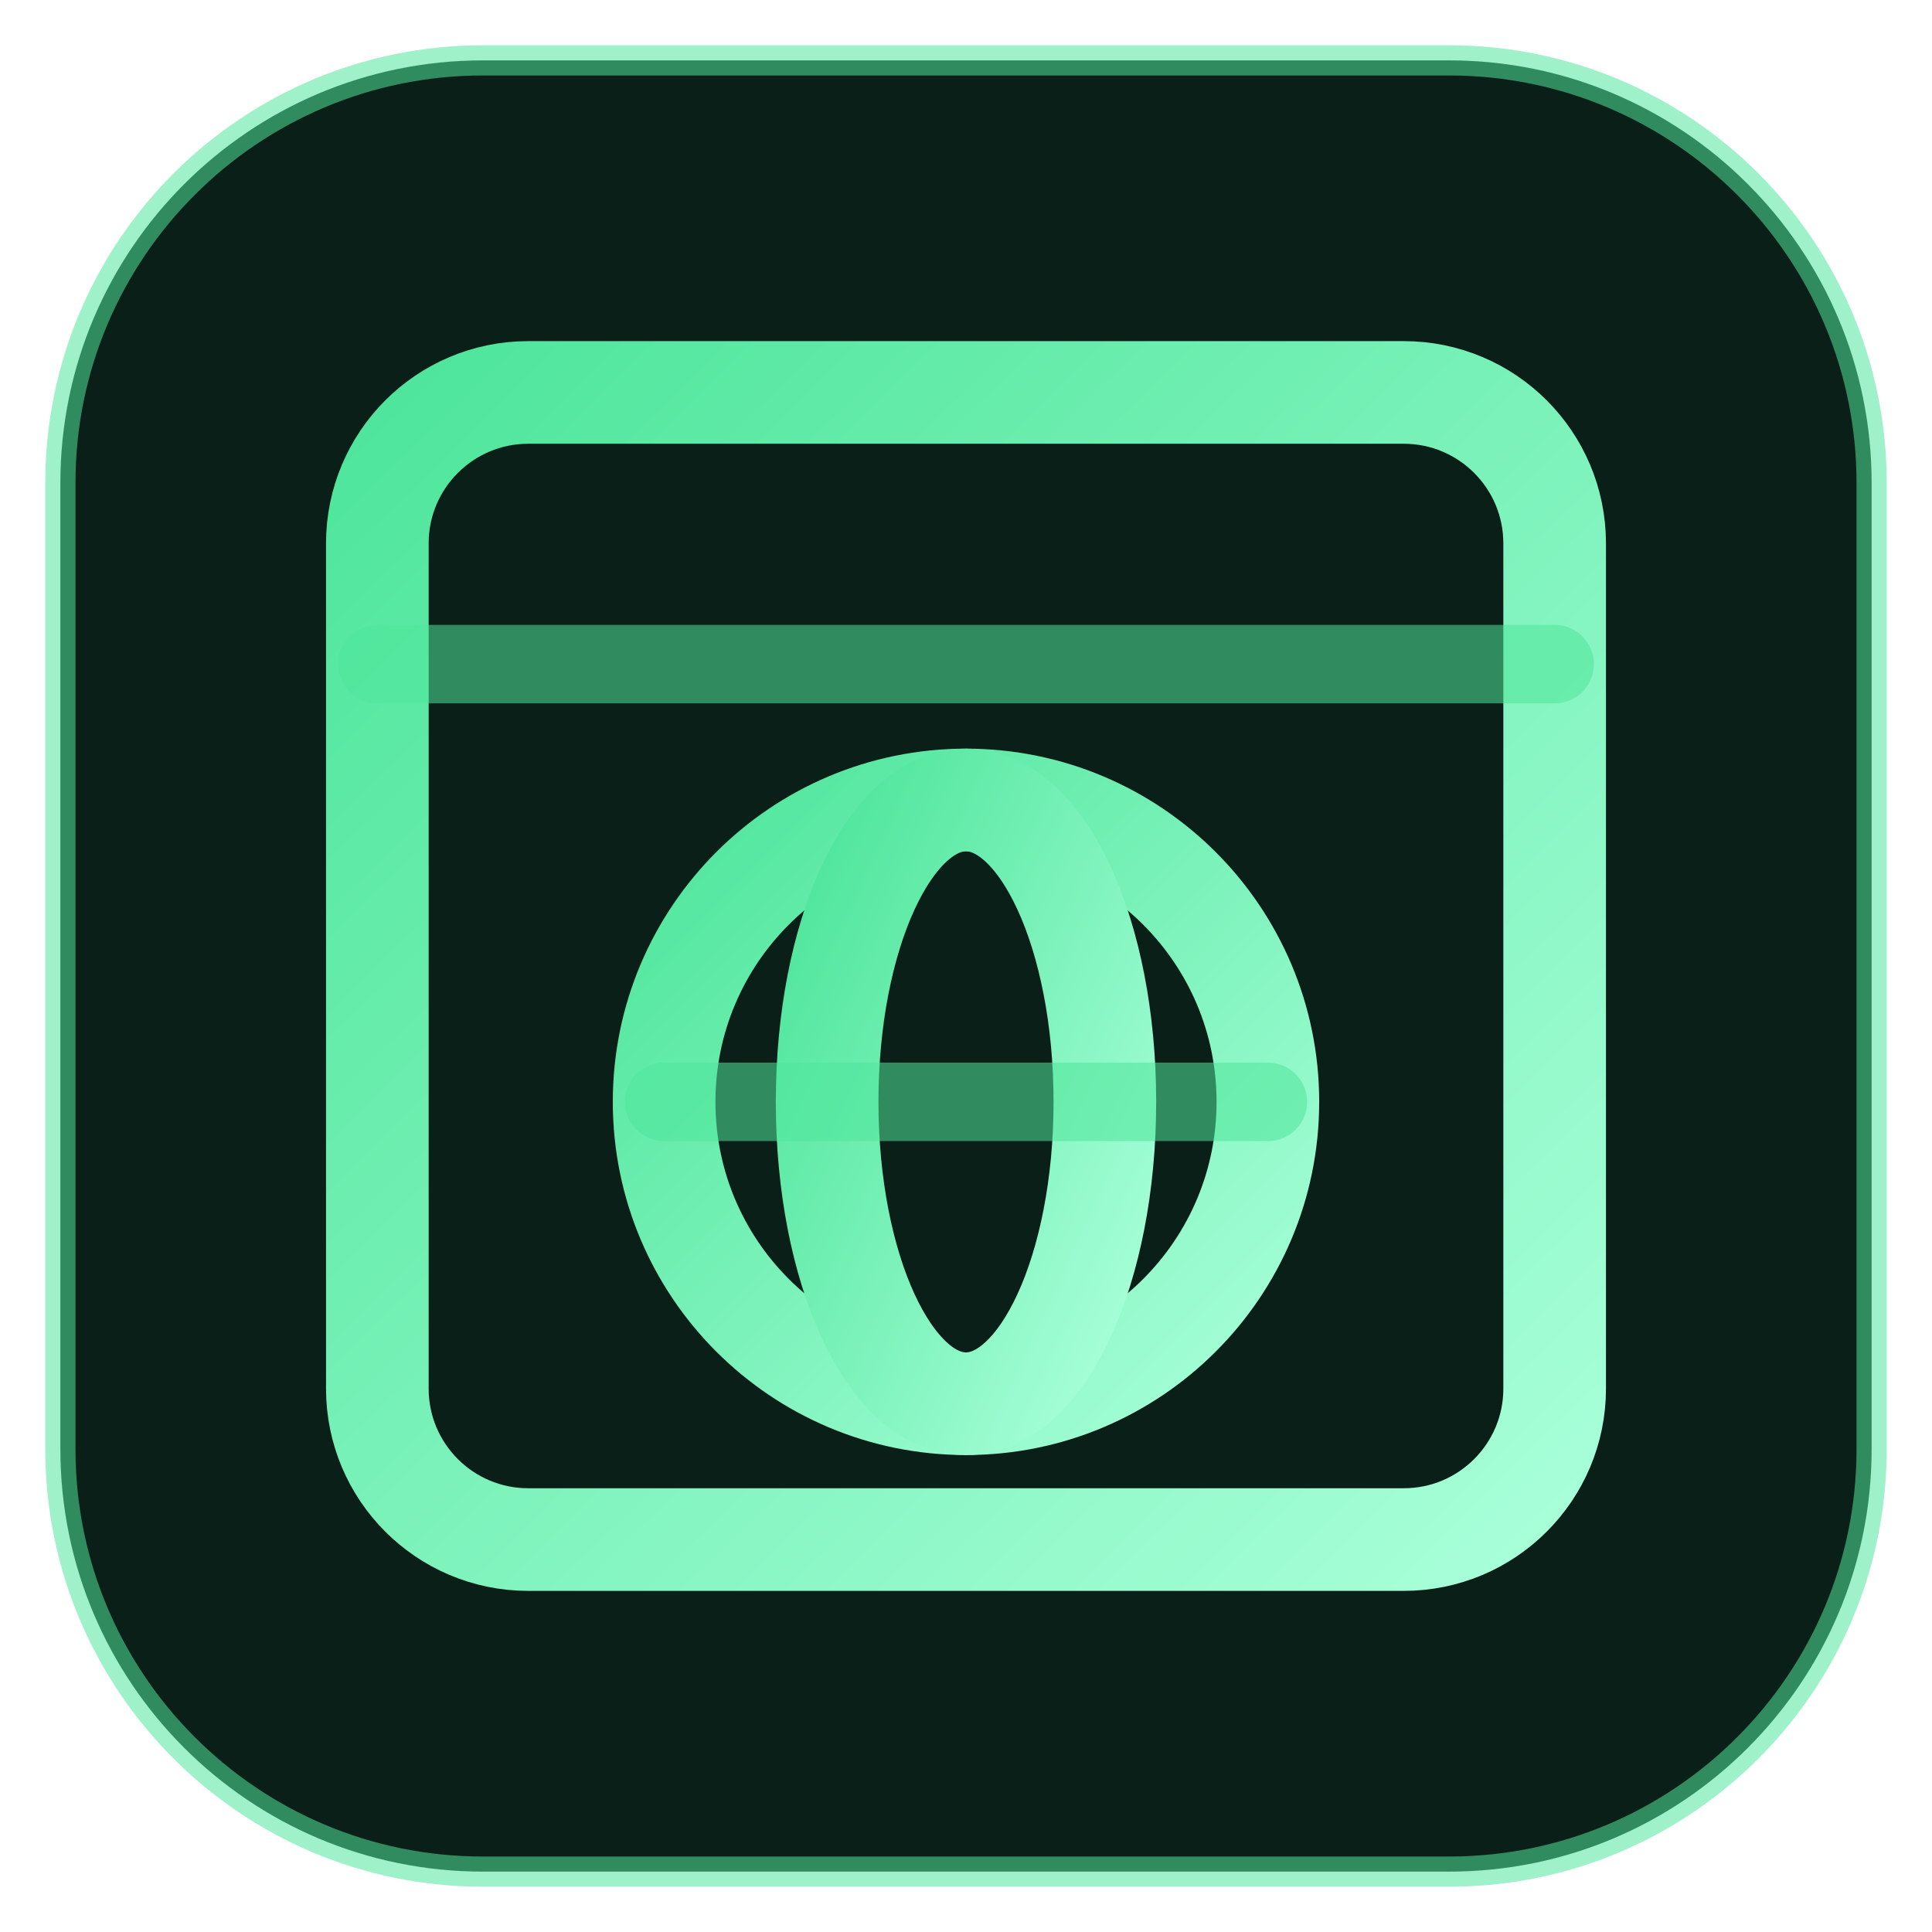
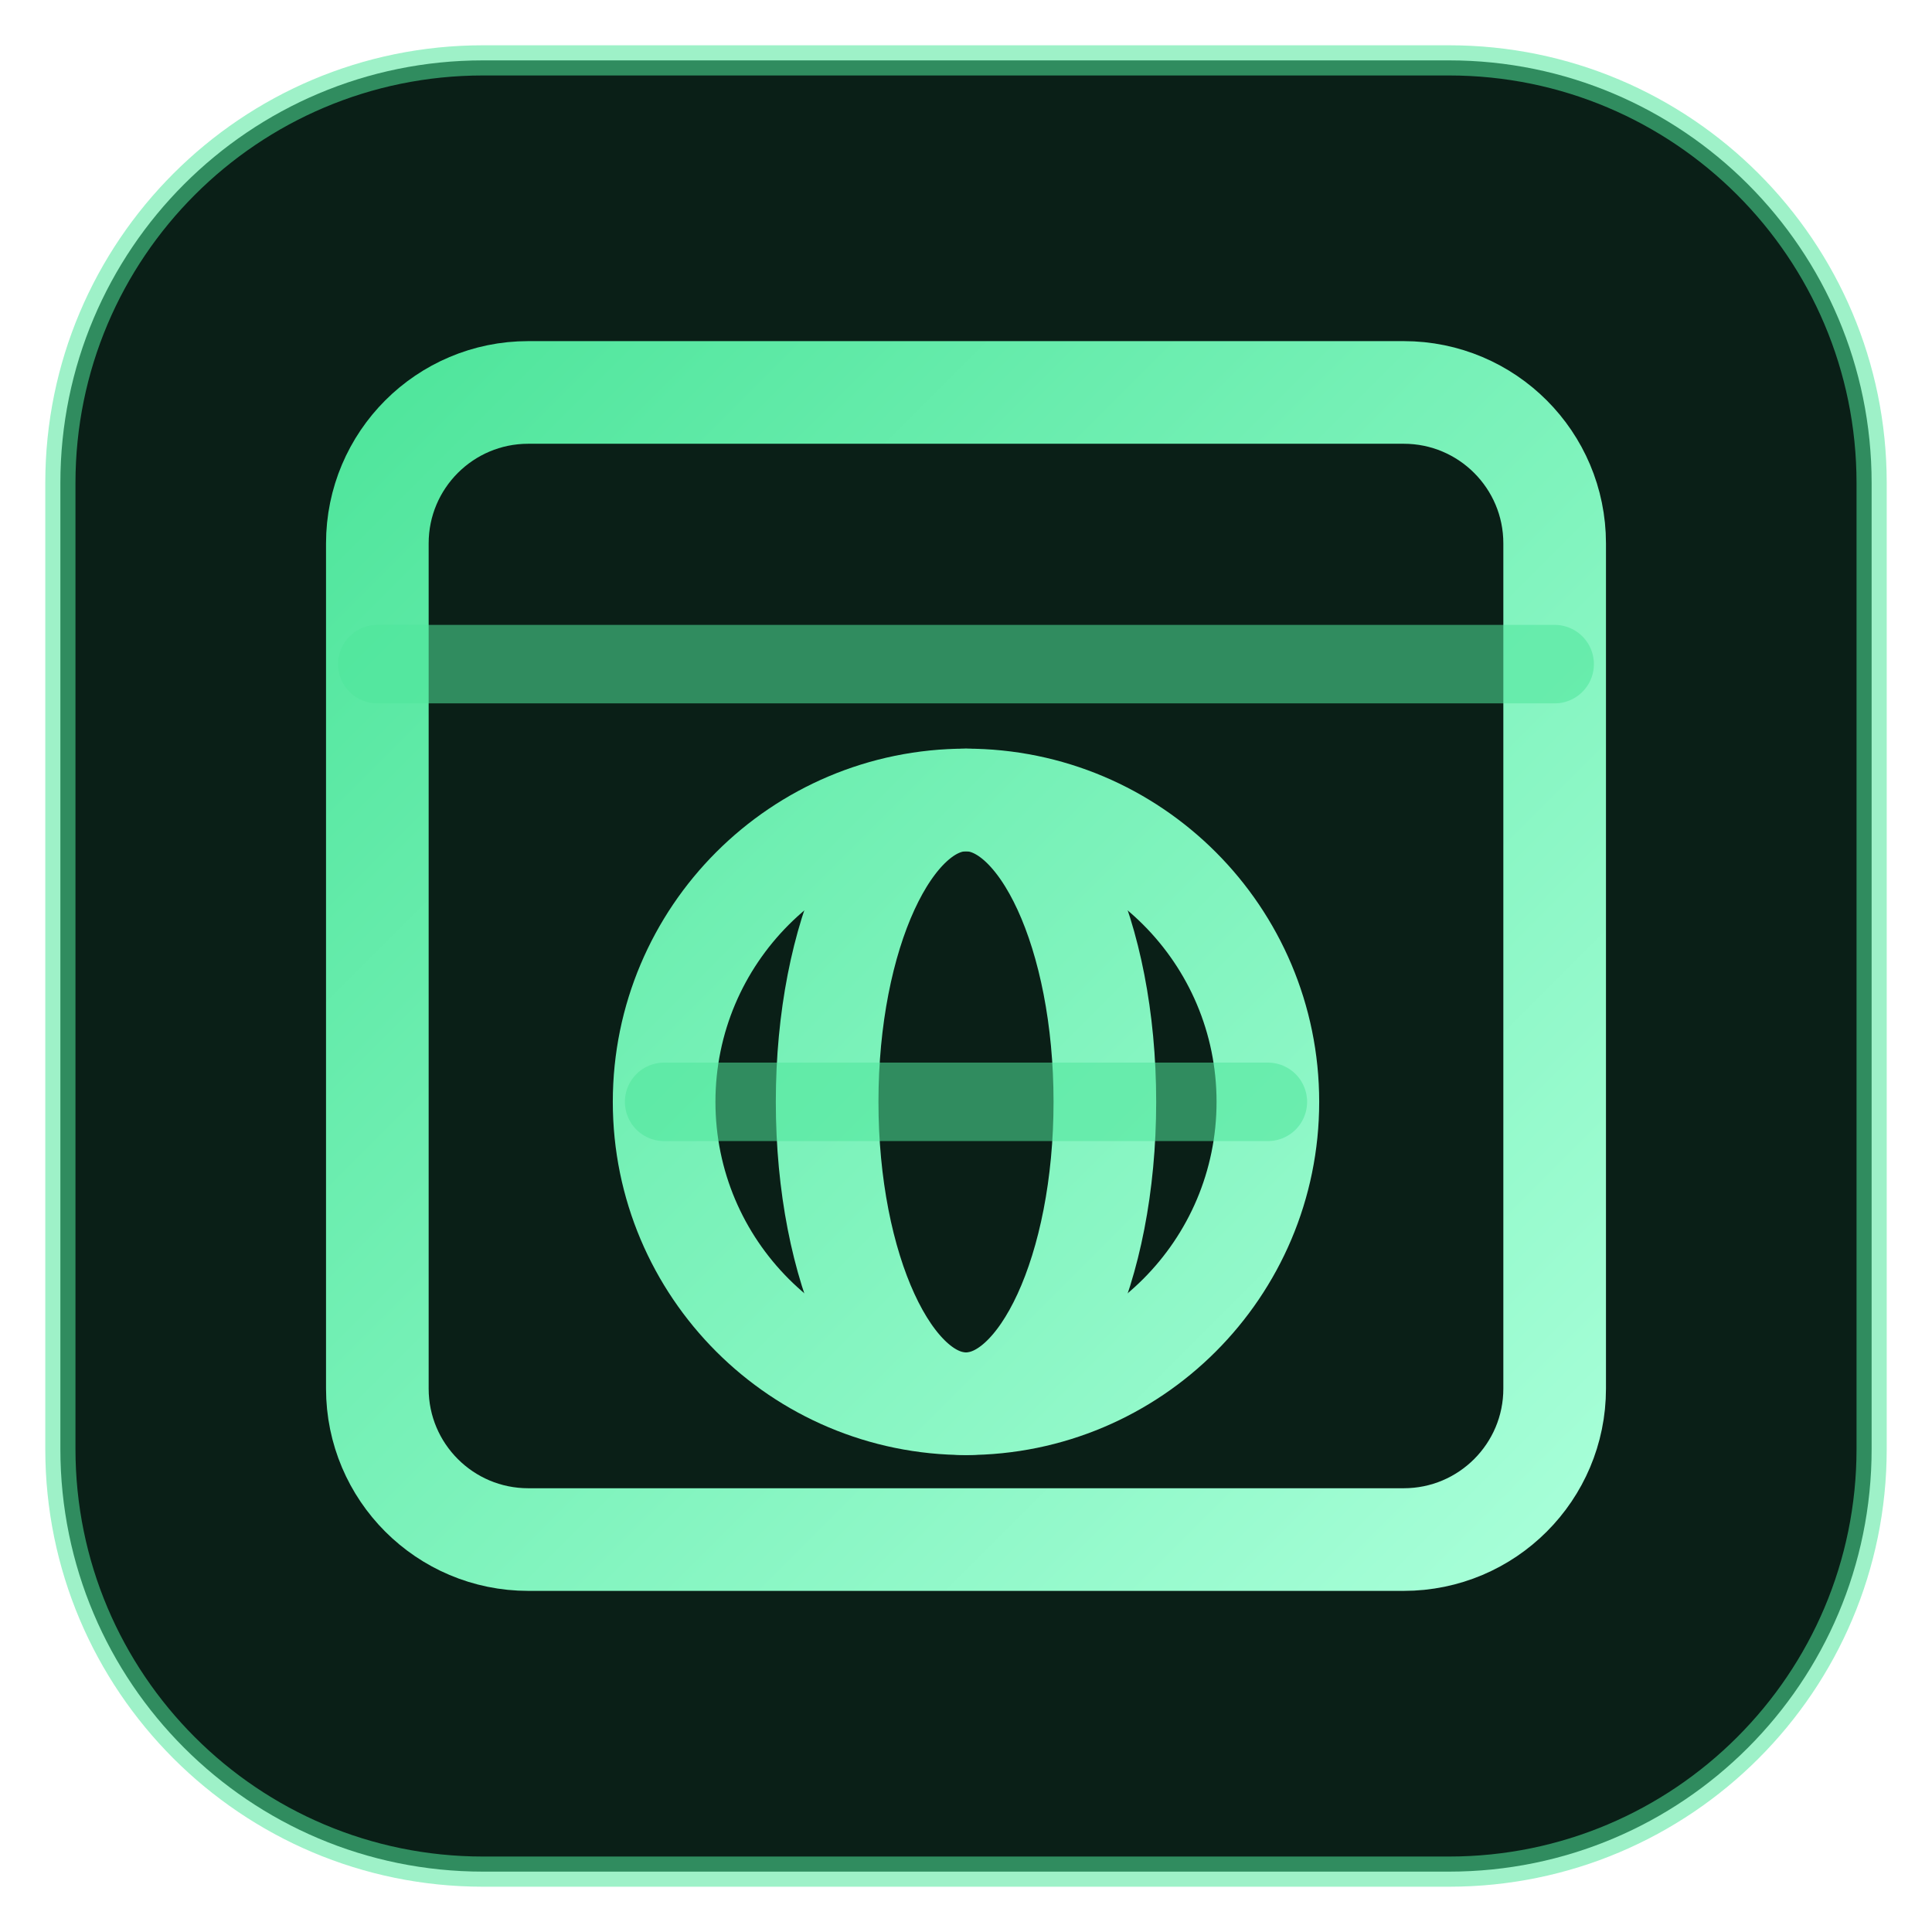
<svg xmlns="http://www.w3.org/2000/svg" viewBox="0 0 64 64" width="64" height="64" role="img" aria-label="In-House Browser">
  <defs>
-     <linearGradient id="xdp-mint" x1="0" y1="0" x2="1" y2="1">
+     <linearGradient id="xdp-mint" x1="12" y1="12" x2="52" y2="52" gradientUnits="userSpaceOnUse">
      <stop offset="0" stop-color="#4ee59b" />
      <stop offset="1" stop-color="#a8ffd9" />
    </linearGradient>
  </defs>
  <rect x="2" y="2" width="60" height="60" rx="14" fill="#0a1f17" stroke="#4ee59b" stroke-opacity="0.55" />
  <g fill="none" stroke="url(#xdp-mint)" stroke-width="3.4" stroke-linecap="round" stroke-linejoin="round">
    <rect x="12.5" y="13" width="39" height="38" rx="5" />
    <circle cx="32" cy="36.5" r="10" />
    <ellipse cx="32" cy="36.5" rx="4.6" ry="10" />
  </g>
  <g fill="none" stroke="#4ee59b" stroke-opacity="0.55" stroke-width="2.6" stroke-linecap="round" stroke-linejoin="round">
    <path d="M12.5 22h39" />
    <path d="M22 36.5h20" />
  </g>
</svg>
